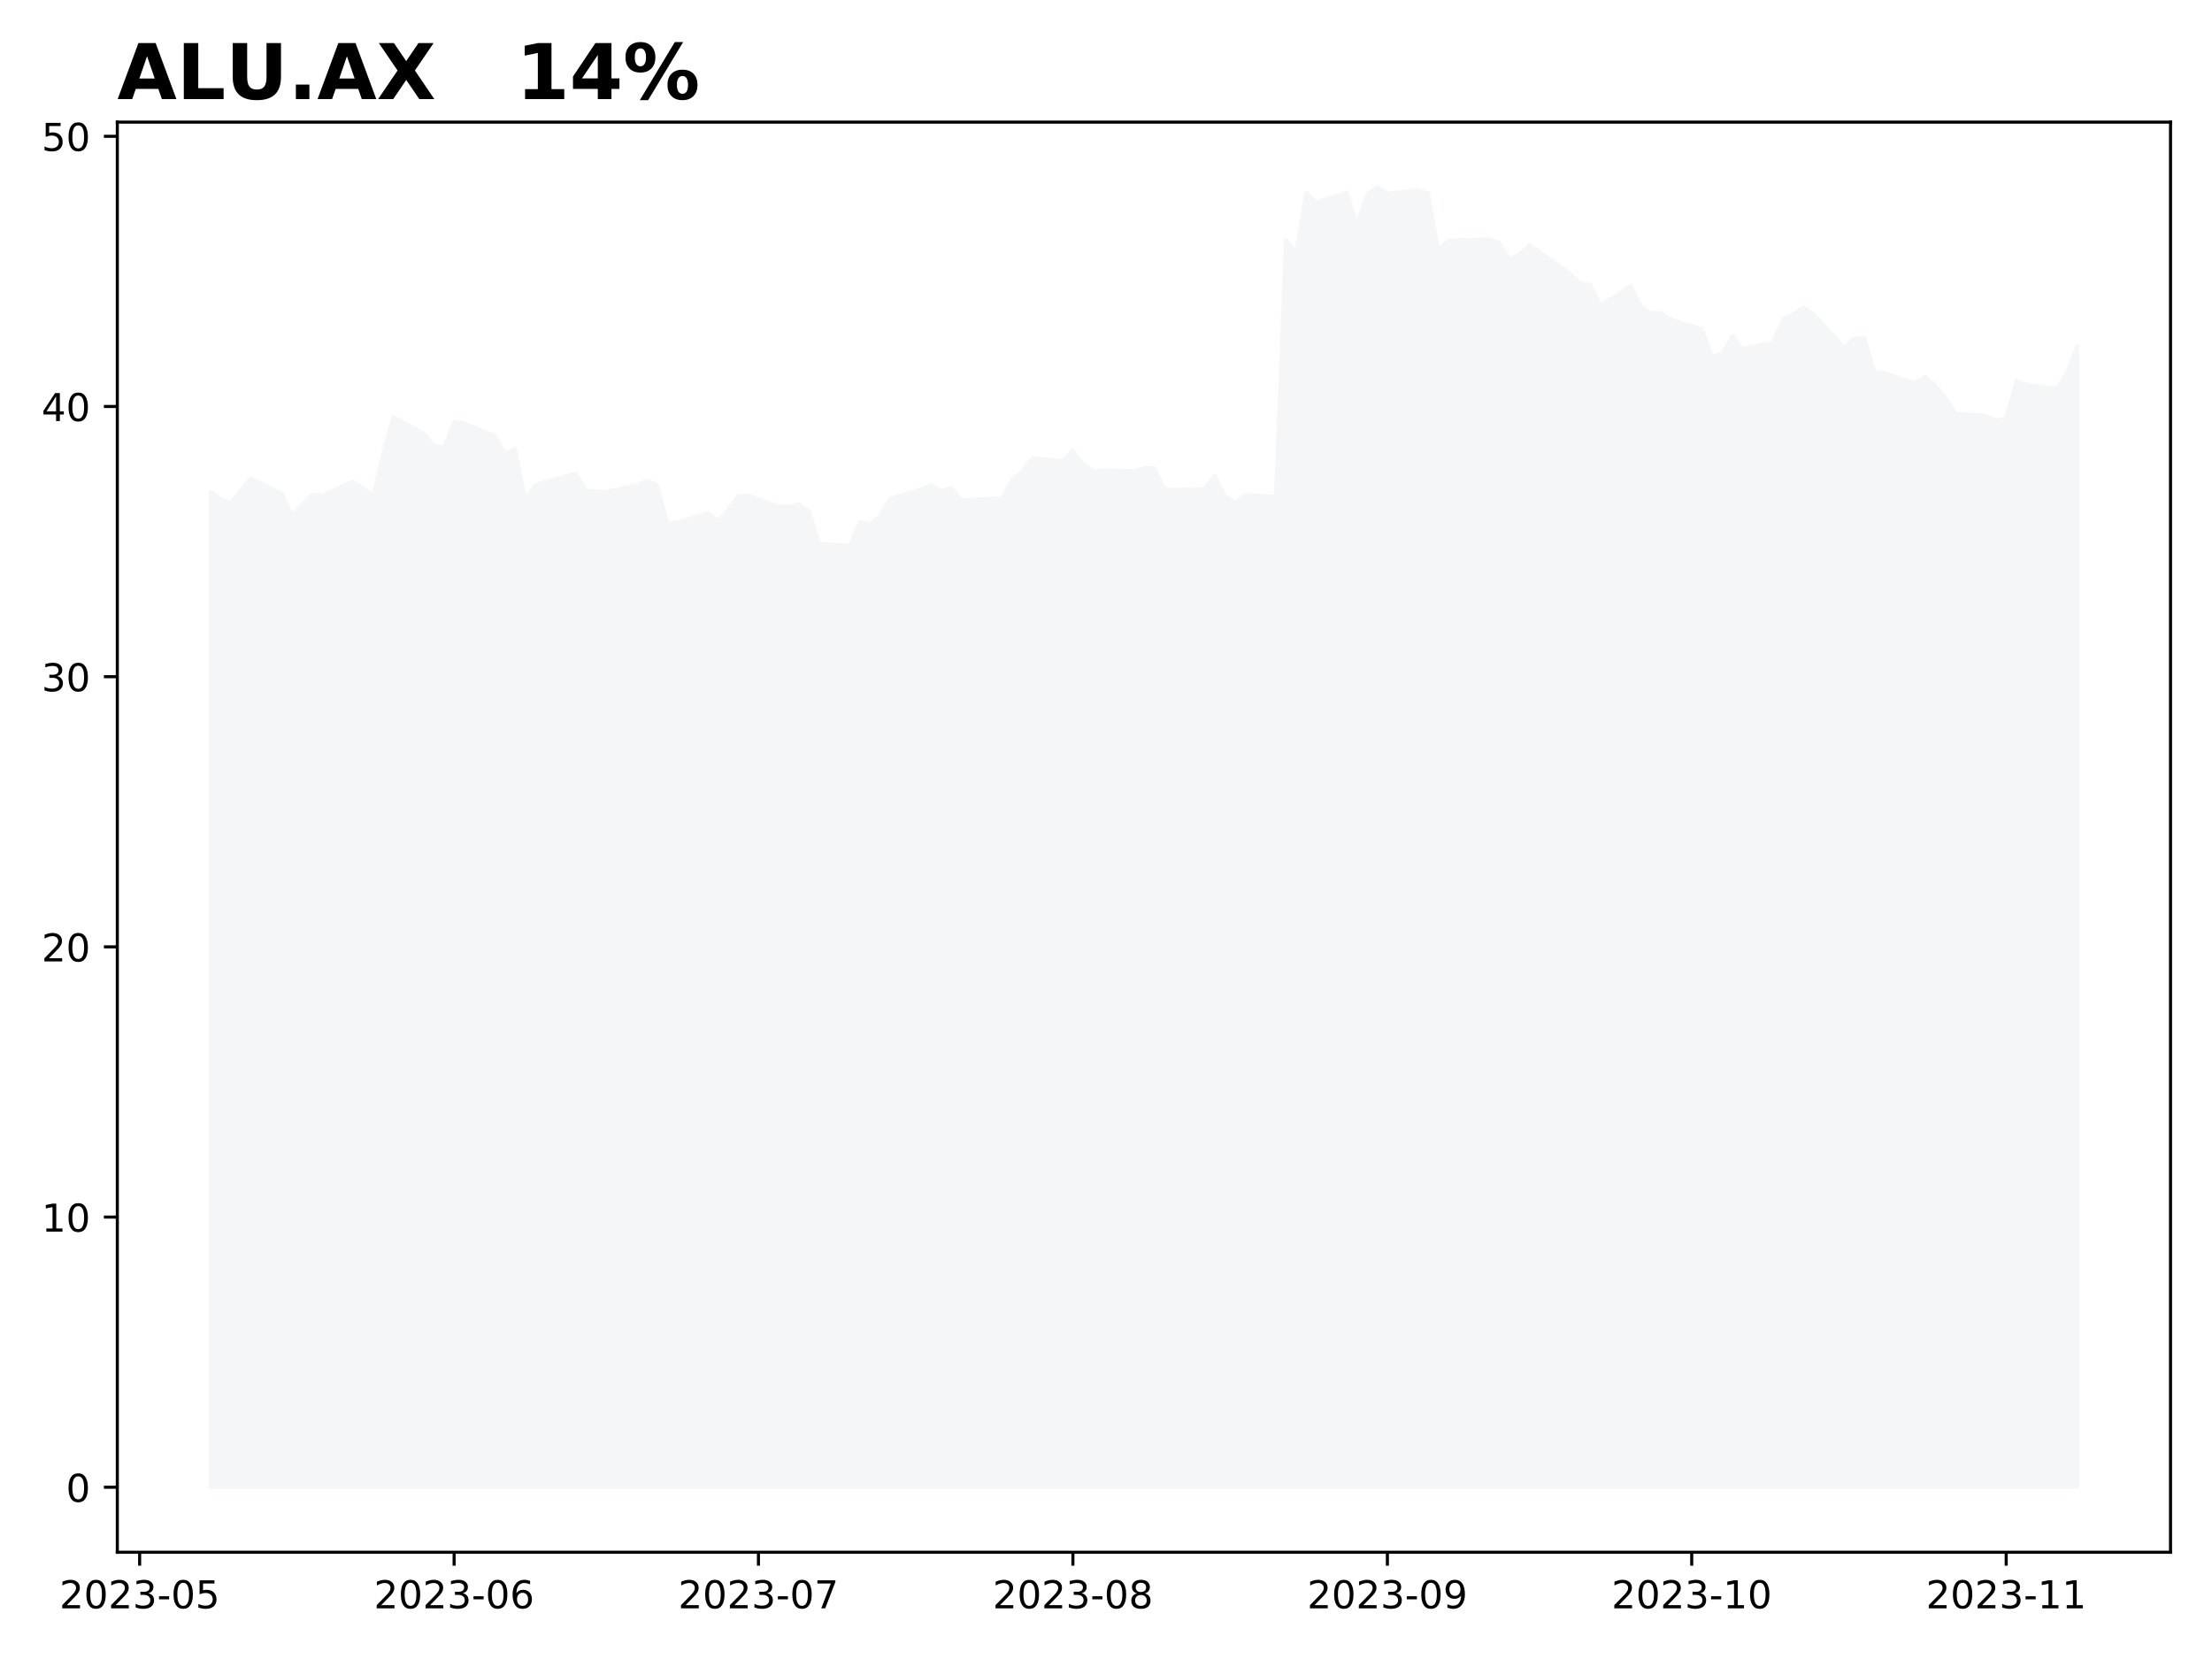
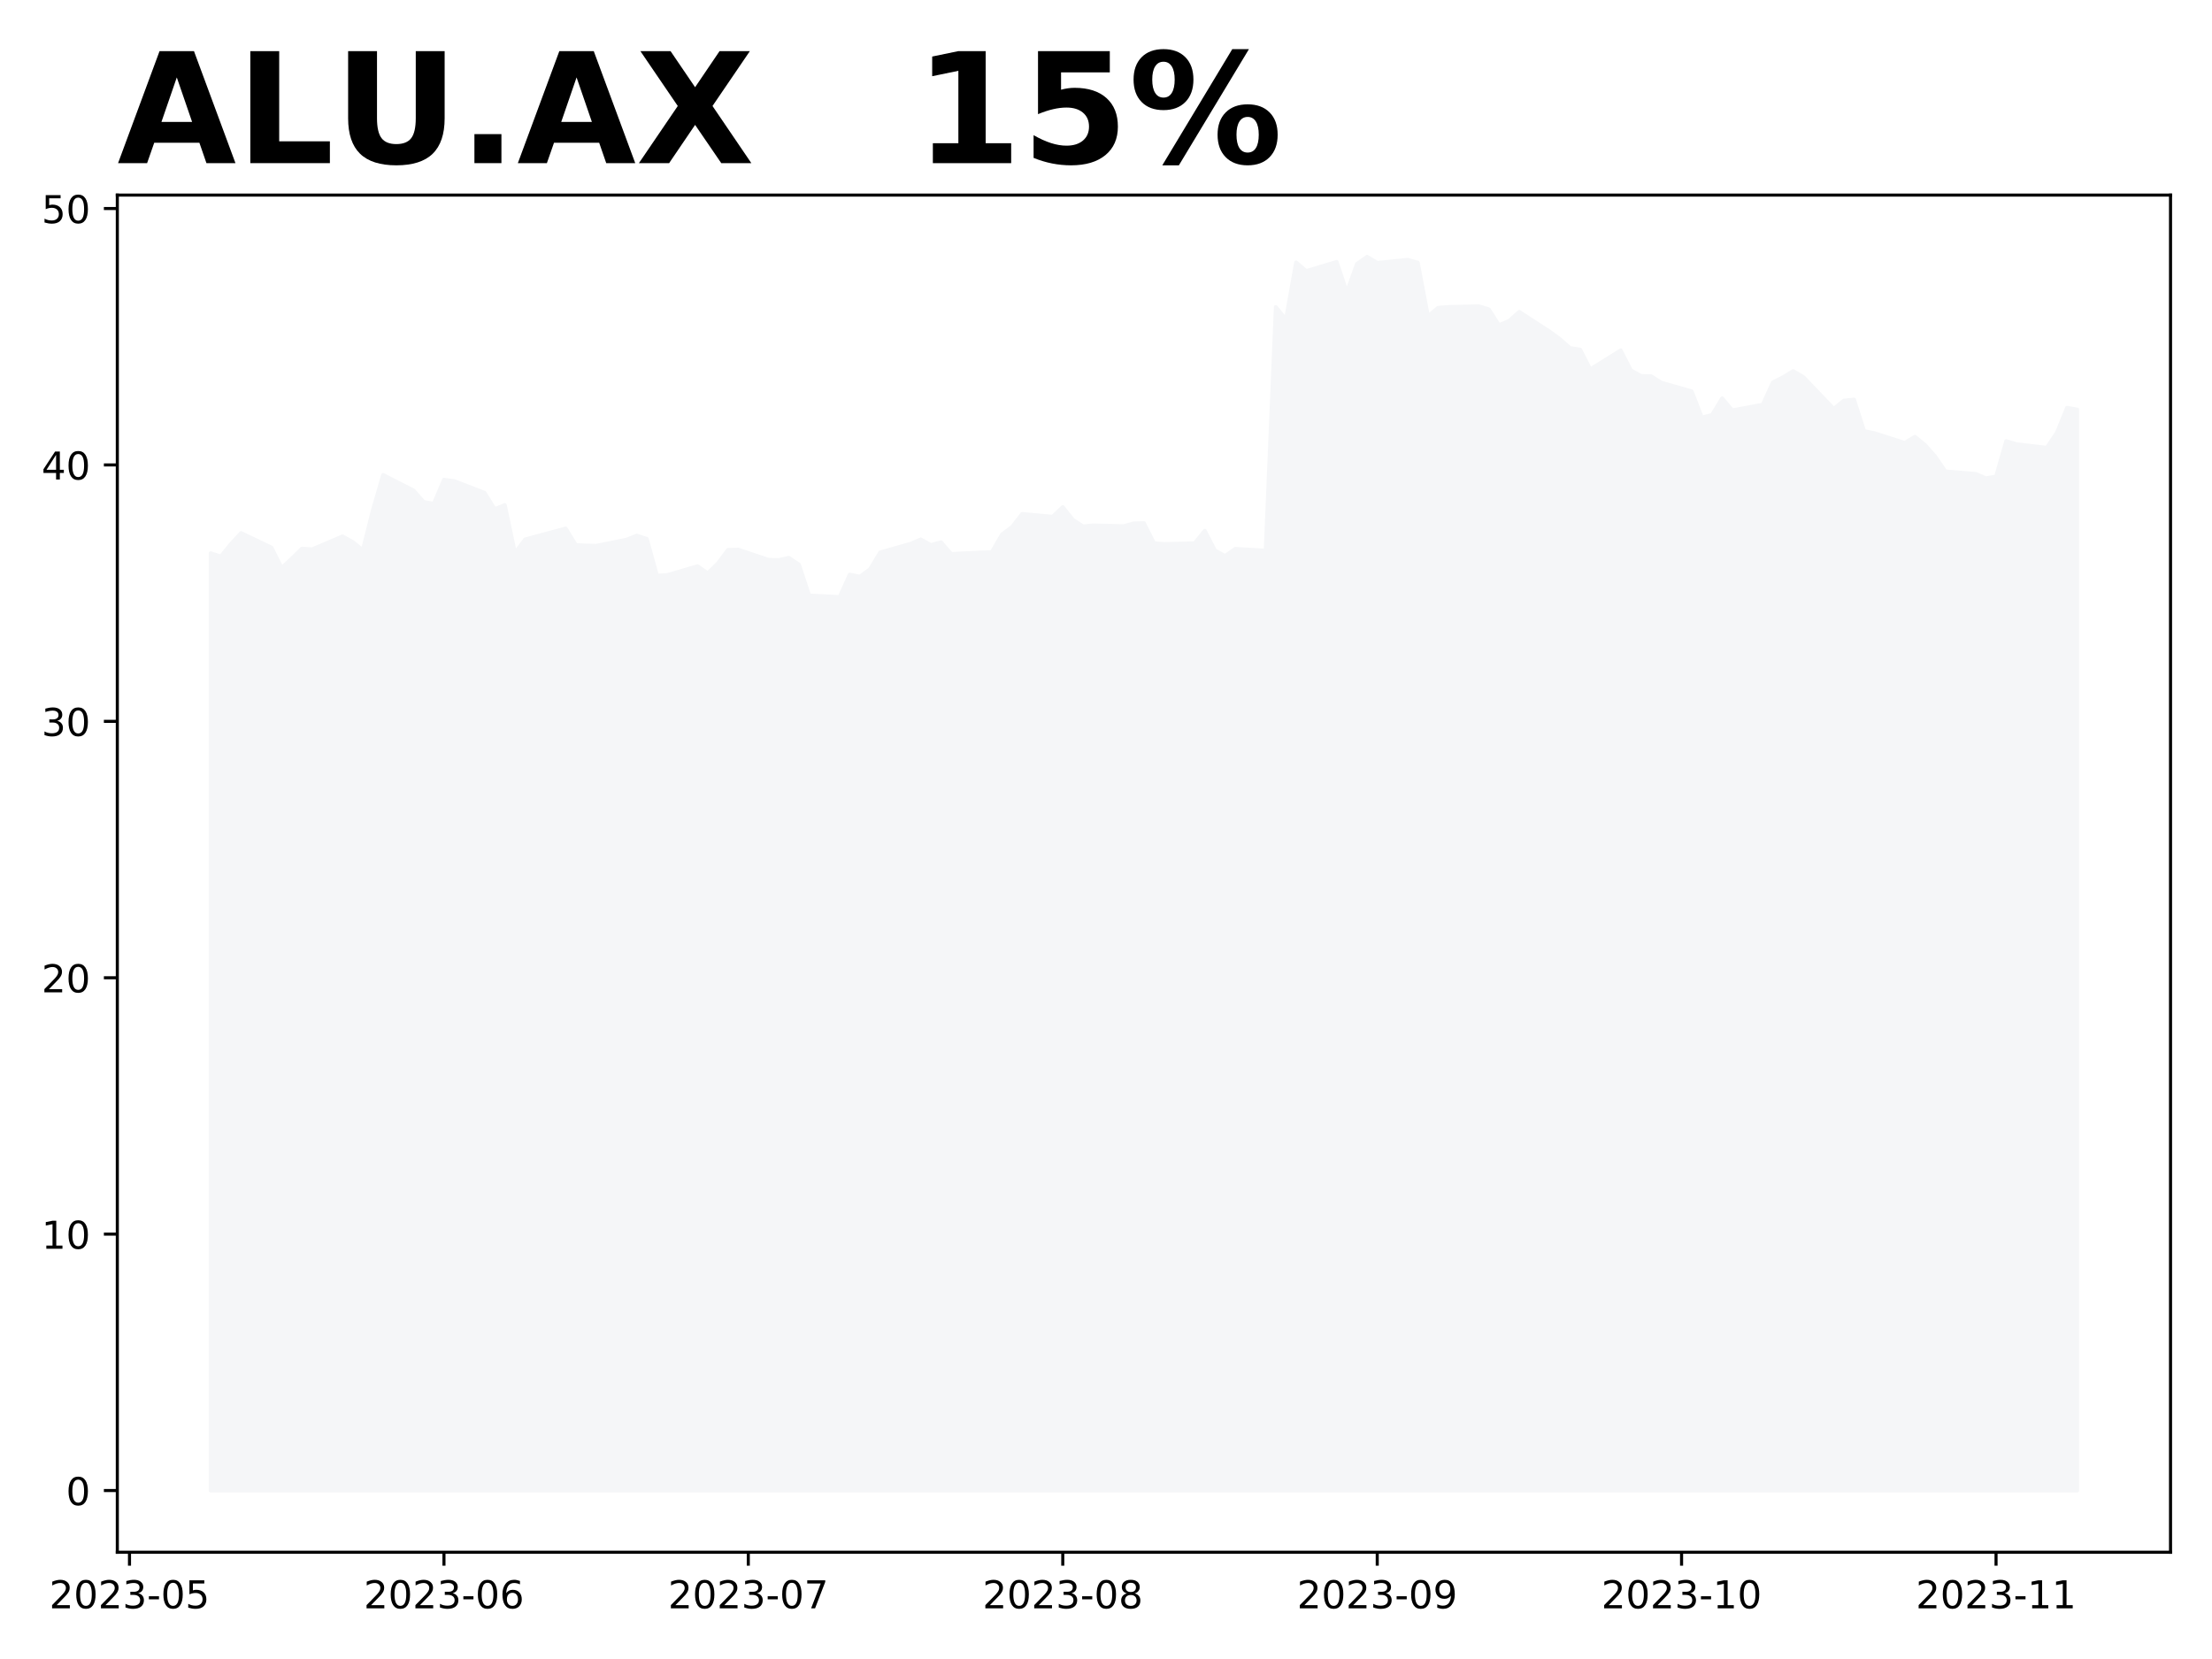
<svg xmlns="http://www.w3.org/2000/svg" xmlns:xlink="http://www.w3.org/1999/xlink" height="432pt" version="1.1" viewBox="0 0 576 432" width="576pt">
  <defs>
    <style type="text/css">
*{stroke-linecap:butt;stroke-linejoin:round;}
  </style>
  </defs>
  <g id="figure_1">
    <g id="patch_1">
      <path d="M 0 432  L 576 432  L 576 0  L 0 0  z " style="fill:#ffffff;" />
    </g>
    <g id="axes_1">
      <g id="patch_2">
-         <path d="M 30.55 404.2  L 565.2 404.2  L 565.2 31.8  L 30.55 31.8  z " style="fill:#ffffff;" />
+         <path d="M 30.55 404.2  L 565.2 404.2  L 565.2 50.8  L 30.55 50.8  z " style="fill:#ffffff;" />
      </g>
      <g id="PolyCollection_1">
        <defs>
-           <path d="M 54.852 -44.727  L 54.852 -303.899  L 57.494 -301.941  L 60.135 -301.032  L 62.777 -304.458  L 65.418 -307.465  L 73.343 -303.479  L 75.985 -297.885  L 78.626 -300.472  L 81.268 -303.199  L 83.909 -302.99  L 91.834 -306.556  L 94.476 -305.018  L 97.117 -302.78  L 99.759 -313.829  L 102.4 -323.41  L 110.325 -319.144  L 112.966 -315.997  L 115.608 -315.508  L 118.25 -322.081  L 120.891 -321.732  L 128.816 -318.515  L 131.457 -314.039  L 134.099 -315.158  L 136.74 -302.011  L 139.382 -305.717  L 149.948 -308.724  L 152.59 -304.179  L 155.231 -304.039  L 157.873 -303.969  L 165.797 -305.647  L 168.439 -306.766  L 171.081 -305.857  L 173.722 -295.787  L 176.364 -295.926  L 184.288 -298.374  L 186.93 -296.416  L 189.571 -299.143  L 192.213 -302.85  L 194.854 -302.92  L 202.779 -300.122  L 205.421 -300.053  L 208.062 -300.682  L 210.704 -298.794  L 213.345 -290.332  L 221.27 -289.912  L 223.912 -296.066  L 226.553 -295.507  L 229.195 -297.535  L 231.836 -302.151  L 239.761 -304.528  L 242.402 -305.717  L 245.044 -304.179  L 247.686 -304.948  L 250.327 -301.731  L 258.252 -302.151  L 260.893 -302.22  L 263.535 -307.046  L 266.176 -309.144  L 268.818 -312.71  L 276.743 -311.941  L 279.384 -314.599  L 282.026 -311.102  L 284.667 -309.284  L 287.309 -309.563  L 295.233 -309.354  L 297.875 -310.123  L 300.517 -310.193  L 303.158 -304.668  L 305.8 -304.458  L 313.724 -304.668  L 316.366 -308.095  L 319.007 -302.71  L 321.649 -301.171  L 324.291 -303.13  L 332.215 -302.64  L 334.857 -369.496  L 337.498 -366.069  L 340.14 -381.734  L 342.781 -379.356  L 350.706 -381.874  L 353.348 -373.552  L 355.989 -381.315  L 358.631 -383.273  L 361.272 -381.594  L 369.197 -382.439  L 371.838 -381.665  L 374.48 -366.96  L 377.122 -369.282  L 379.763 -369.493  L 387.688 -369.704  L 390.329 -368.86  L 392.971 -364.498  L 395.612 -365.694  L 398.254 -368.156  L 406.179 -362.739  L 408.82 -360.698  L 411.462 -358.236  L 414.103 -357.814  L 416.745 -352.396  L 424.669 -357.603  L 427.311 -352.115  L 429.953 -350.567  L 432.594 -350.497  L 435.236 -348.738  L 443.16 -346.346  L 445.802 -339.169  L 448.443 -339.873  L 451.085 -344.446  L 453.727 -341.139  L 461.651 -342.687  L 464.293 -348.808  L 466.934 -350.215  L 469.576 -351.904  L 472.217 -350.286  L 480.142 -341.561  L 482.784 -343.813  L 485.425 -344.094  L 488.067 -335.44  L 490.708 -334.878  L 498.633 -332.204  L 501.274 -333.893  L 503.916 -331.641  L 506.558 -328.475  L 509.199 -324.394  L 517.124 -323.691  L 519.765 -322.495  L 522.407 -322.987  L 525.048 -332.697  L 527.69 -331.852  L 535.615 -330.867  L 538.256 -335.018  L 540.898 -341.843  L 540.898 -44.727  L 540.898 -44.727  L 538.256 -44.727  L 535.615 -44.727  L 527.69 -44.727  L 525.048 -44.727  L 522.407 -44.727  L 519.765 -44.727  L 517.124 -44.727  L 509.199 -44.727  L 506.558 -44.727  L 503.916 -44.727  L 501.274 -44.727  L 498.633 -44.727  L 490.708 -44.727  L 488.067 -44.727  L 485.425 -44.727  L 482.784 -44.727  L 480.142 -44.727  L 472.217 -44.727  L 469.576 -44.727  L 466.934 -44.727  L 464.293 -44.727  L 461.651 -44.727  L 453.727 -44.727  L 451.085 -44.727  L 448.443 -44.727  L 445.802 -44.727  L 443.16 -44.727  L 435.236 -44.727  L 432.594 -44.727  L 429.953 -44.727  L 427.311 -44.727  L 424.669 -44.727  L 416.745 -44.727  L 414.103 -44.727  L 411.462 -44.727  L 408.82 -44.727  L 406.179 -44.727  L 398.254 -44.727  L 395.612 -44.727  L 392.971 -44.727  L 390.329 -44.727  L 387.688 -44.727  L 379.763 -44.727  L 377.122 -44.727  L 374.48 -44.727  L 371.838 -44.727  L 369.197 -44.727  L 361.272 -44.727  L 358.631 -44.727  L 355.989 -44.727  L 353.348 -44.727  L 350.706 -44.727  L 342.781 -44.727  L 340.14 -44.727  L 337.498 -44.727  L 334.857 -44.727  L 332.215 -44.727  L 324.291 -44.727  L 321.649 -44.727  L 319.007 -44.727  L 316.366 -44.727  L 313.724 -44.727  L 305.8 -44.727  L 303.158 -44.727  L 300.517 -44.727  L 297.875 -44.727  L 295.233 -44.727  L 287.309 -44.727  L 284.667 -44.727  L 282.026 -44.727  L 279.384 -44.727  L 276.743 -44.727  L 268.818 -44.727  L 266.176 -44.727  L 263.535 -44.727  L 260.893 -44.727  L 258.252 -44.727  L 250.327 -44.727  L 247.686 -44.727  L 245.044 -44.727  L 242.402 -44.727  L 239.761 -44.727  L 231.836 -44.727  L 229.195 -44.727  L 226.553 -44.727  L 223.912 -44.727  L 221.27 -44.727  L 213.345 -44.727  L 210.704 -44.727  L 208.062 -44.727  L 205.421 -44.727  L 202.779 -44.727  L 194.854 -44.727  L 192.213 -44.727  L 189.571 -44.727  L 186.93 -44.727  L 184.288 -44.727  L 176.364 -44.727  L 173.722 -44.727  L 171.081 -44.727  L 168.439 -44.727  L 165.797 -44.727  L 157.873 -44.727  L 155.231 -44.727  L 152.59 -44.727  L 149.948 -44.727  L 139.382 -44.727  L 136.74 -44.727  L 134.099 -44.727  L 131.457 -44.727  L 128.816 -44.727  L 120.891 -44.727  L 118.25 -44.727  L 115.608 -44.727  L 112.966 -44.727  L 110.325 -44.727  L 102.4 -44.727  L 99.759 -44.727  L 97.117 -44.727  L 94.476 -44.727  L 91.834 -44.727  L 83.909 -44.727  L 81.268 -44.727  L 78.626 -44.727  L 75.985 -44.727  L 73.343 -44.727  L 65.418 -44.727  L 62.777 -44.727  L 60.135 -44.727  L 57.494 -44.727  L 54.852 -44.727  z " id="m85c9cf6fc0" style="stroke:#f5f6f8;" />
+           <path d="M 54.852 -43.864  L 54.852 -287.954  L 57.494 -287.091  L 60.135 -290.343  L 62.777 -293.197  L 70.702 -289.414  L 73.343 -284.105  L 75.985 -286.56  L 78.626 -289.149  L 81.268 -288.949  L 89.192 -292.334  L 91.834 -290.874  L 94.476 -288.75  L 97.117 -299.236  L 99.759 -308.328  L 107.683 -304.28  L 110.325 -301.293  L 112.966 -300.829  L 115.608 -307.067  L 118.25 -306.735  L 126.174 -303.682  L 128.816 -299.435  L 131.457 -300.497  L 134.099 -288.02  L 136.74 -291.538  L 147.307 -294.391  L 149.948 -290.078  L 152.59 -289.945  L 155.231 -289.879  L 163.156 -291.471  L 165.797 -292.533  L 168.439 -291.67  L 171.081 -282.114  L 173.722 -282.247  L 181.647 -284.569  L 184.288 -282.711  L 186.93 -285.299  L 189.571 -288.817  L 192.213 -288.883  L 200.138 -286.228  L 202.779 -286.162  L 205.421 -286.759  L 208.062 -284.968  L 210.704 -276.937  L 218.628 -276.539  L 221.27 -282.379  L 223.912 -281.848  L 226.553 -283.773  L 229.195 -288.153  L 237.119 -290.409  L 239.761 -291.538  L 242.402 -290.078  L 245.044 -290.808  L 247.686 -287.755  L 255.61 -288.153  L 258.252 -288.219  L 260.893 -292.799  L 263.535 -294.79  L 266.176 -298.174  L 274.101 -297.444  L 276.743 -299.966  L 279.384 -296.648  L 282.026 -294.922  L 284.667 -295.188  L 292.592 -294.989  L 295.233 -295.719  L 297.875 -295.785  L 300.517 -290.542  L 303.158 -290.343  L 311.083 -290.542  L 313.724 -293.794  L 316.366 -288.684  L 319.007 -287.224  L 321.649 -289.082  L 329.574 -288.618  L 332.215 -352.062  L 334.857 -348.811  L 337.498 -363.676  L 340.14 -361.42  L 348.064 -363.809  L 350.706 -355.912  L 353.348 -363.278  L 355.989 -365.136  L 358.631 -363.544  L 366.555 -364.345  L 369.197 -363.61  L 371.838 -349.656  L 374.48 -351.859  L 377.122 -352.06  L 385.046 -352.26  L 387.688 -351.459  L 390.329 -347.319  L 392.971 -348.454  L 395.612 -350.791  L 403.537 -345.65  L 406.179 -343.714  L 408.82 -341.377  L 411.462 -340.976  L 414.103 -335.835  L 422.028 -340.776  L 424.669 -335.568  L 427.311 -334.099  L 429.953 -334.033  L 432.594 -332.363  L 440.519 -330.093  L 443.16 -323.283  L 445.802 -323.951  L 448.443 -328.291  L 451.085 -325.153  L 459.01 -326.622  L 461.651 -332.43  L 464.293 -333.766  L 466.934 -335.368  L 469.576 -333.832  L 477.5 -325.553  L 480.142 -327.69  L 482.784 -327.957  L 485.425 -319.745  L 488.067 -319.21  L 495.991 -316.673  L 498.633 -318.276  L 501.274 -316.139  L 503.916 -313.135  L 506.558 -309.262  L 514.482 -308.594  L 517.124 -307.459  L 519.765 -307.927  L 522.407 -317.141  L 525.048 -316.339  L 532.973 -315.405  L 535.615 -319.344  L 538.256 -325.82  L 540.898 -325.353  L 540.898 -43.864  L 540.898 -43.864  L 538.256 -43.864  L 535.615 -43.864  L 532.973 -43.864  L 525.048 -43.864  L 522.407 -43.864  L 519.765 -43.864  L 517.124 -43.864  L 514.482 -43.864  L 506.558 -43.864  L 503.916 -43.864  L 501.274 -43.864  L 498.633 -43.864  L 495.991 -43.864  L 488.067 -43.864  L 485.425 -43.864  L 482.784 -43.864  L 480.142 -43.864  L 477.5 -43.864  L 469.576 -43.864  L 466.934 -43.864  L 464.293 -43.864  L 461.651 -43.864  L 459.01 -43.864  L 451.085 -43.864  L 448.443 -43.864  L 445.802 -43.864  L 443.16 -43.864  L 440.519 -43.864  L 432.594 -43.864  L 429.953 -43.864  L 427.311 -43.864  L 424.669 -43.864  L 422.028 -43.864  L 414.103 -43.864  L 411.462 -43.864  L 408.82 -43.864  L 406.179 -43.864  L 403.537 -43.864  L 395.612 -43.864  L 392.971 -43.864  L 390.329 -43.864  L 387.688 -43.864  L 385.046 -43.864  L 377.122 -43.864  L 374.48 -43.864  L 371.838 -43.864  L 369.197 -43.864  L 366.555 -43.864  L 358.631 -43.864  L 355.989 -43.864  L 353.348 -43.864  L 350.706 -43.864  L 348.064 -43.864  L 340.14 -43.864  L 337.498 -43.864  L 334.857 -43.864  L 332.215 -43.864  L 329.574 -43.864  L 321.649 -43.864  L 319.007 -43.864  L 316.366 -43.864  L 313.724 -43.864  L 311.083 -43.864  L 303.158 -43.864  L 300.517 -43.864  L 297.875 -43.864  L 295.233 -43.864  L 292.592 -43.864  L 284.667 -43.864  L 282.026 -43.864  L 279.384 -43.864  L 276.743 -43.864  L 274.101 -43.864  L 266.176 -43.864  L 263.535 -43.864  L 260.893 -43.864  L 258.252 -43.864  L 255.61 -43.864  L 247.686 -43.864  L 245.044 -43.864  L 242.402 -43.864  L 239.761 -43.864  L 237.119 -43.864  L 229.195 -43.864  L 226.553 -43.864  L 223.912 -43.864  L 221.27 -43.864  L 218.628 -43.864  L 210.704 -43.864  L 208.062 -43.864  L 205.421 -43.864  L 202.779 -43.864  L 200.138 -43.864  L 192.213 -43.864  L 189.571 -43.864  L 186.93 -43.864  L 184.288 -43.864  L 181.647 -43.864  L 173.722 -43.864  L 171.081 -43.864  L 168.439 -43.864  L 165.797 -43.864  L 163.156 -43.864  L 155.231 -43.864  L 152.59 -43.864  L 149.948 -43.864  L 147.307 -43.864  L 136.74 -43.864  L 134.099 -43.864  L 131.457 -43.864  L 128.816 -43.864  L 126.174 -43.864  L 118.25 -43.864  L 115.608 -43.864  L 112.966 -43.864  L 110.325 -43.864  L 107.683 -43.864  L 99.759 -43.864  L 97.117 -43.864  L 94.476 -43.864  L 91.834 -43.864  L 89.192 -43.864  L 81.268 -43.864  L 78.626 -43.864  L 75.985 -43.864  L 73.343 -43.864  L 70.702 -43.864  L 62.777 -43.864  L 60.135 -43.864  L 57.494 -43.864  L 54.852 -43.864  z " id="me0deeff768" style="stroke:#f5f6f8;" />
        </defs>
-         <g clip-path="url(#p374297b02d)">
-           <use style="fill:#f5f6f8;stroke:#f5f6f8;" x="0" xlink:href="#m85c9cf6fc0" y="432" />
+         <g clip-path="url(#pdd814f6b36)">
+           <use style="fill:#f5f6f8;stroke:#f5f6f8;" x="0" xlink:href="#me0deeff768" y="432" />
        </g>
      </g>
      <g id="matplotlib.axis_1">
        <g id="xtick_1">
          <g id="line2d_1">
            <defs>
-               <path d="M 0 0  L 0 3.5  " id="m986c083cca" style="stroke:#000000;stroke-width:0.8;" />
-             </defs>
-             <g>
-               <use style="stroke:#000000;stroke-width:0.8;" x="36.361" xlink:href="#m986c083cca" y="404.2" />
+               <path d="M 0 0  L 0 3.5  " id="m354e9e40ee" style="stroke:#000000;stroke-width:0.8;" />
+             </defs>
+             <g>
+               <use style="stroke:#000000;stroke-width:0.8;" x="33.72" xlink:href="#m354e9e40ee" y="404.2" />
            </g>
          </g>
          <g id="text_1">
            <defs>
              <path d="M 19.188 8.297  L 53.609 8.297  L 53.609 0  L 7.328 0  L 7.328 8.297  Q 12.938 14.109 22.625 23.891  Q 32.328 33.688 34.812 36.531  Q 39.547 41.844 41.422 45.531  Q 43.312 49.219 43.312 52.781  Q 43.312 58.594 39.234 62.25  Q 35.156 65.922 28.609 65.922  Q 23.969 65.922 18.812 64.312  Q 13.672 62.703 7.812 59.422  L 7.812 69.391  Q 13.766 71.781 18.938 73  Q 24.125 74.219 28.422 74.219  Q 39.75 74.219 46.484 68.547  Q 53.219 62.891 53.219 53.422  Q 53.219 48.922 51.531 44.891  Q 49.859 40.875 45.406 35.406  Q 44.188 33.984 37.641 27.219  Q 31.109 20.453 19.188 8.297  z " id="DejaVuSans-50" />
              <path d="M 31.781 66.406  Q 24.172 66.406 20.328 58.906  Q 16.5 51.422 16.5 36.375  Q 16.5 21.391 20.328 13.891  Q 24.172 6.391 31.781 6.391  Q 39.453 6.391 43.281 13.891  Q 47.125 21.391 47.125 36.375  Q 47.125 51.422 43.281 58.906  Q 39.453 66.406 31.781 66.406  z M 31.781 74.219  Q 44.047 74.219 50.516 64.516  Q 56.984 54.828 56.984 36.375  Q 56.984 17.969 50.516 8.266  Q 44.047 -1.422 31.781 -1.422  Q 19.531 -1.422 13.062 8.266  Q 6.594 17.969 6.594 36.375  Q 6.594 54.828 13.062 64.516  Q 19.531 74.219 31.781 74.219  z " id="DejaVuSans-48" />
              <path d="M 40.578 39.312  Q 47.656 37.797 51.625 33  Q 55.609 28.219 55.609 21.188  Q 55.609 10.406 48.188 4.484  Q 40.766 -1.422 27.094 -1.422  Q 22.516 -1.422 17.656 -0.516  Q 12.797 0.391 7.625 2.203  L 7.625 11.719  Q 11.719 9.328 16.594 8.109  Q 21.484 6.891 26.812 6.891  Q 36.078 6.891 40.938 10.547  Q 45.797 14.203 45.797 21.188  Q 45.797 27.641 41.281 31.266  Q 36.766 34.906 28.719 34.906  L 20.219 34.906  L 20.219 43.016  L 29.109 43.016  Q 36.375 43.016 40.234 45.922  Q 44.094 48.828 44.094 54.297  Q 44.094 59.906 40.109 62.906  Q 36.141 65.922 28.719 65.922  Q 24.656 65.922 20.016 65.031  Q 15.375 64.156 9.812 62.312  L 9.812 71.094  Q 15.438 72.656 20.344 73.438  Q 25.25 74.219 29.594 74.219  Q 40.828 74.219 47.359 69.109  Q 53.906 64.016 53.906 55.328  Q 53.906 49.266 50.438 45.094  Q 46.969 40.922 40.578 39.312  z " id="DejaVuSans-51" />
              <path d="M 4.891 31.391  L 31.203 31.391  L 31.203 23.391  L 4.891 23.391  z " id="DejaVuSans-45" />
              <path d="M 10.797 72.906  L 49.516 72.906  L 49.516 64.594  L 19.828 64.594  L 19.828 46.734  Q 21.969 47.469 24.109 47.828  Q 26.266 48.188 28.422 48.188  Q 40.625 48.188 47.75 41.5  Q 54.891 34.812 54.891 23.391  Q 54.891 11.625 47.562 5.094  Q 40.234 -1.422 26.906 -1.422  Q 22.312 -1.422 17.547 -0.641  Q 12.797 0.141 7.719 1.703  L 7.719 11.625  Q 12.109 9.234 16.797 8.062  Q 21.484 6.891 26.703 6.891  Q 35.156 6.891 40.078 11.328  Q 45.016 15.766 45.016 23.391  Q 45.016 31 40.078 35.438  Q 35.156 39.891 26.703 39.891  Q 22.75 39.891 18.812 39.016  Q 14.891 38.141 10.797 36.281  z " id="DejaVuSans-53" />
            </defs>
-             <g transform="translate(15.47001 418.7984)scale(0.1 -0.1)">
+             <g transform="translate(12.82845 418.7984)scale(0.1 -0.1)">
              <use xlink:href="#DejaVuSans-50" />
              <use x="63.623" xlink:href="#DejaVuSans-48" />
              <use x="127.246" xlink:href="#DejaVuSans-50" />
              <use x="190.869" xlink:href="#DejaVuSans-51" />
              <use x="254.492" xlink:href="#DejaVuSans-45" />
              <use x="290.576" xlink:href="#DejaVuSans-48" />
              <use x="354.199" xlink:href="#DejaVuSans-53" />
            </g>
          </g>
        </g>
        <g id="xtick_2">
          <g id="line2d_2">
            <g>
-               <use style="stroke:#000000;stroke-width:0.8;" x="118.25" xlink:href="#m986c083cca" y="404.2" />
+               <use style="stroke:#000000;stroke-width:0.8;" x="115.608" xlink:href="#m354e9e40ee" y="404.2" />
            </g>
          </g>
          <g id="text_2">
            <defs>
              <path d="M 33.016 40.375  Q 26.375 40.375 22.484 35.828  Q 18.609 31.297 18.609 23.391  Q 18.609 15.531 22.484 10.953  Q 26.375 6.391 33.016 6.391  Q 39.656 6.391 43.531 10.953  Q 47.406 15.531 47.406 23.391  Q 47.406 31.297 43.531 35.828  Q 39.656 40.375 33.016 40.375  z M 52.594 71.297  L 52.594 62.312  Q 48.875 64.062 45.094 64.984  Q 41.312 65.922 37.594 65.922  Q 27.828 65.922 22.672 59.328  Q 17.531 52.734 16.797 39.406  Q 19.672 43.656 24.016 45.922  Q 28.375 48.188 33.594 48.188  Q 44.578 48.188 50.953 41.516  Q 57.328 34.859 57.328 23.391  Q 57.328 12.156 50.688 5.359  Q 44.047 -1.422 33.016 -1.422  Q 20.359 -1.422 13.672 8.266  Q 6.984 17.969 6.984 36.375  Q 6.984 53.656 15.188 63.938  Q 23.391 74.219 37.203 74.219  Q 40.922 74.219 44.703 73.484  Q 48.484 72.75 52.594 71.297  z " id="DejaVuSans-54" />
            </defs>
-             <g transform="translate(97.3581 418.7984)scale(0.1 -0.1)">
+             <g transform="translate(94.71655 418.7984)scale(0.1 -0.1)">
              <use xlink:href="#DejaVuSans-50" />
              <use x="63.623" xlink:href="#DejaVuSans-48" />
              <use x="127.246" xlink:href="#DejaVuSans-50" />
              <use x="190.869" xlink:href="#DejaVuSans-51" />
              <use x="254.492" xlink:href="#DejaVuSans-45" />
              <use x="290.576" xlink:href="#DejaVuSans-48" />
              <use x="354.199" xlink:href="#DejaVuSans-54" />
            </g>
          </g>
        </g>
        <g id="xtick_3">
          <g id="line2d_3">
            <g>
-               <use style="stroke:#000000;stroke-width:0.8;" x="197.496" xlink:href="#m986c083cca" y="404.2" />
+               <use style="stroke:#000000;stroke-width:0.8;" x="194.854" xlink:href="#m354e9e40ee" y="404.2" />
            </g>
          </g>
          <g id="text_3">
            <defs>
              <path d="M 8.203 72.906  L 55.078 72.906  L 55.078 68.703  L 28.609 0  L 18.312 0  L 43.219 64.594  L 8.203 64.594  z " id="DejaVuSans-55" />
            </defs>
-             <g transform="translate(176.6046 418.7984)scale(0.1 -0.1)">
+             <g transform="translate(173.9631 418.7984)scale(0.1 -0.1)">
              <use xlink:href="#DejaVuSans-50" />
              <use x="63.623" xlink:href="#DejaVuSans-48" />
              <use x="127.246" xlink:href="#DejaVuSans-50" />
              <use x="190.869" xlink:href="#DejaVuSans-51" />
              <use x="254.492" xlink:href="#DejaVuSans-45" />
              <use x="290.576" xlink:href="#DejaVuSans-48" />
              <use x="354.199" xlink:href="#DejaVuSans-55" />
            </g>
          </g>
        </g>
        <g id="xtick_4">
          <g id="line2d_4">
            <g>
-               <use style="stroke:#000000;stroke-width:0.8;" x="279.384" xlink:href="#m986c083cca" y="404.2" />
+               <use style="stroke:#000000;stroke-width:0.8;" x="276.743" xlink:href="#m354e9e40ee" y="404.2" />
            </g>
          </g>
          <g id="text_4">
            <defs>
              <path d="M 31.781 34.625  Q 24.75 34.625 20.719 30.859  Q 16.703 27.094 16.703 20.516  Q 16.703 13.922 20.719 10.156  Q 24.75 6.391 31.781 6.391  Q 38.812 6.391 42.859 10.172  Q 46.922 13.969 46.922 20.516  Q 46.922 27.094 42.891 30.859  Q 38.875 34.625 31.781 34.625  z M 21.922 38.812  Q 15.578 40.375 12.031 44.719  Q 8.5 49.078 8.5 55.328  Q 8.5 64.062 14.719 69.141  Q 20.953 74.219 31.781 74.219  Q 42.672 74.219 48.875 69.141  Q 55.078 64.062 55.078 55.328  Q 55.078 49.078 51.531 44.719  Q 48 40.375 41.703 38.812  Q 48.828 37.156 52.797 32.312  Q 56.781 27.484 56.781 20.516  Q 56.781 9.906 50.312 4.234  Q 43.844 -1.422 31.781 -1.422  Q 19.734 -1.422 13.25 4.234  Q 6.781 9.906 6.781 20.516  Q 6.781 27.484 10.781 32.312  Q 14.797 37.156 21.922 38.812  z M 18.312 54.391  Q 18.312 48.734 21.844 45.562  Q 25.391 42.391 31.781 42.391  Q 38.141 42.391 41.719 45.562  Q 45.312 48.734 45.312 54.391  Q 45.312 60.062 41.719 63.234  Q 38.141 66.406 31.781 66.406  Q 25.391 66.406 21.844 63.234  Q 18.312 60.062 18.312 54.391  z " id="DejaVuSans-56" />
            </defs>
-             <g transform="translate(258.4927 418.7984)scale(0.1 -0.1)">
+             <g transform="translate(255.8512 418.7984)scale(0.1 -0.1)">
              <use xlink:href="#DejaVuSans-50" />
              <use x="63.623" xlink:href="#DejaVuSans-48" />
              <use x="127.246" xlink:href="#DejaVuSans-50" />
              <use x="190.869" xlink:href="#DejaVuSans-51" />
              <use x="254.492" xlink:href="#DejaVuSans-45" />
              <use x="290.576" xlink:href="#DejaVuSans-48" />
              <use x="354.199" xlink:href="#DejaVuSans-56" />
            </g>
          </g>
        </g>
        <g id="xtick_5">
          <g id="line2d_5">
            <g>
-               <use style="stroke:#000000;stroke-width:0.8;" x="361.272" xlink:href="#m986c083cca" y="404.2" />
+               <use style="stroke:#000000;stroke-width:0.8;" x="358.631" xlink:href="#m354e9e40ee" y="404.2" />
            </g>
          </g>
          <g id="text_5">
            <defs>
              <path d="M 10.984 1.516  L 10.984 10.5  Q 14.703 8.734 18.5 7.812  Q 22.312 6.891 25.984 6.891  Q 35.75 6.891 40.891 13.453  Q 46.047 20.016 46.781 33.406  Q 43.953 29.203 39.594 26.953  Q 35.25 24.703 29.984 24.703  Q 19.047 24.703 12.672 31.312  Q 6.297 37.938 6.297 49.422  Q 6.297 60.641 12.938 67.422  Q 19.578 74.219 30.609 74.219  Q 43.266 74.219 49.922 64.516  Q 56.594 54.828 56.594 36.375  Q 56.594 19.141 48.406 8.859  Q 40.234 -1.422 26.422 -1.422  Q 22.703 -1.422 18.891 -0.688  Q 15.094 0.047 10.984 1.516  z M 30.609 32.422  Q 37.25 32.422 41.125 36.953  Q 45.016 41.5 45.016 49.422  Q 45.016 57.281 41.125 61.844  Q 37.25 66.406 30.609 66.406  Q 23.969 66.406 20.094 61.844  Q 16.219 57.281 16.219 49.422  Q 16.219 41.5 20.094 36.953  Q 23.969 32.422 30.609 32.422  z " id="DejaVuSans-57" />
            </defs>
-             <g transform="translate(340.3808 418.7984)scale(0.1 -0.1)">
+             <g transform="translate(337.7393 418.7984)scale(0.1 -0.1)">
              <use xlink:href="#DejaVuSans-50" />
              <use x="63.623" xlink:href="#DejaVuSans-48" />
              <use x="127.246" xlink:href="#DejaVuSans-50" />
              <use x="190.869" xlink:href="#DejaVuSans-51" />
              <use x="254.492" xlink:href="#DejaVuSans-45" />
              <use x="290.576" xlink:href="#DejaVuSans-48" />
              <use x="354.199" xlink:href="#DejaVuSans-57" />
            </g>
          </g>
        </g>
        <g id="xtick_6">
          <g id="line2d_6">
            <g>
-               <use style="stroke:#000000;stroke-width:0.8;" x="440.519" xlink:href="#m986c083cca" y="404.2" />
+               <use style="stroke:#000000;stroke-width:0.8;" x="437.877" xlink:href="#m354e9e40ee" y="404.2" />
            </g>
          </g>
          <g id="text_6">
            <defs>
              <path d="M 12.406 8.297  L 28.516 8.297  L 28.516 63.922  L 10.984 60.406  L 10.984 69.391  L 28.422 72.906  L 38.281 72.906  L 38.281 8.297  L 54.391 8.297  L 54.391 0  L 12.406 0  z " id="DejaVuSans-49" />
            </defs>
-             <g transform="translate(419.6274 418.7984)scale(0.1 -0.1)">
+             <g transform="translate(416.9858 418.7984)scale(0.1 -0.1)">
              <use xlink:href="#DejaVuSans-50" />
              <use x="63.623" xlink:href="#DejaVuSans-48" />
              <use x="127.246" xlink:href="#DejaVuSans-50" />
              <use x="190.869" xlink:href="#DejaVuSans-51" />
              <use x="254.492" xlink:href="#DejaVuSans-45" />
              <use x="290.576" xlink:href="#DejaVuSans-49" />
              <use x="354.199" xlink:href="#DejaVuSans-48" />
            </g>
          </g>
        </g>
        <g id="xtick_7">
          <g id="line2d_7">
            <g>
-               <use style="stroke:#000000;stroke-width:0.8;" x="522.407" xlink:href="#m986c083cca" y="404.2" />
+               <use style="stroke:#000000;stroke-width:0.8;" x="519.765" xlink:href="#m354e9e40ee" y="404.2" />
            </g>
          </g>
          <g id="text_7">
-             <g transform="translate(501.5155 418.7984)scale(0.1 -0.1)">
+             <g transform="translate(498.8739 418.7984)scale(0.1 -0.1)">
              <use xlink:href="#DejaVuSans-50" />
              <use x="63.623" xlink:href="#DejaVuSans-48" />
              <use x="127.246" xlink:href="#DejaVuSans-50" />
              <use x="190.869" xlink:href="#DejaVuSans-51" />
              <use x="254.492" xlink:href="#DejaVuSans-45" />
              <use x="290.576" xlink:href="#DejaVuSans-49" />
              <use x="354.199" xlink:href="#DejaVuSans-49" />
            </g>
          </g>
        </g>
      </g>
      <g id="matplotlib.axis_2">
        <g id="ytick_1">
          <g id="line2d_8">
            <defs>
-               <path d="M 0 0  L -3.5 0  " id="m9907548600" style="stroke:#000000;stroke-width:0.8;" />
-             </defs>
-             <g>
-               <use style="stroke:#000000;stroke-width:0.8;" x="30.55" xlink:href="#m9907548600" y="387.273" />
+               <path d="M 0 0  L -3.5 0  " id="m93b56a22e7" style="stroke:#000000;stroke-width:0.8;" />
+             </defs>
+             <g>
+               <use style="stroke:#000000;stroke-width:0.8;" x="30.55" xlink:href="#m93b56a22e7" y="388.136" />
            </g>
          </g>
          <g id="text_8">
-             <g transform="translate(17.1875 391.0719)scale(0.1 -0.1)">
+             <g transform="translate(17.1875 391.9356)scale(0.1 -0.1)">
              <use xlink:href="#DejaVuSans-48" />
            </g>
          </g>
        </g>
        <g id="ytick_2">
          <g id="line2d_9">
            <g>
-               <use style="stroke:#000000;stroke-width:0.8;" x="30.55" xlink:href="#m9907548600" y="316.916" />
+               <use style="stroke:#000000;stroke-width:0.8;" x="30.55" xlink:href="#m93b56a22e7" y="321.369" />
            </g>
          </g>
          <g id="text_9">
-             <g transform="translate(10.825 320.7154)scale(0.1 -0.1)">
+             <g transform="translate(10.825 325.1687)scale(0.1 -0.1)">
              <use xlink:href="#DejaVuSans-49" />
              <use x="63.623" xlink:href="#DejaVuSans-48" />
            </g>
          </g>
        </g>
        <g id="ytick_3">
          <g id="line2d_10">
            <g>
-               <use style="stroke:#000000;stroke-width:0.8;" x="30.55" xlink:href="#m9907548600" y="246.56" />
+               <use style="stroke:#000000;stroke-width:0.8;" x="30.55" xlink:href="#m93b56a22e7" y="254.603" />
            </g>
          </g>
          <g id="text_10">
-             <g transform="translate(10.825 250.3589)scale(0.1 -0.1)">
+             <g transform="translate(10.825 258.4018)scale(0.1 -0.1)">
              <use xlink:href="#DejaVuSans-50" />
              <use x="63.623" xlink:href="#DejaVuSans-48" />
            </g>
          </g>
        </g>
        <g id="ytick_4">
          <g id="line2d_11">
            <g>
-               <use style="stroke:#000000;stroke-width:0.8;" x="30.55" xlink:href="#m9907548600" y="176.203" />
+               <use style="stroke:#000000;stroke-width:0.8;" x="30.55" xlink:href="#m93b56a22e7" y="187.836" />
            </g>
          </g>
          <g id="text_11">
-             <g transform="translate(10.825 180.0023)scale(0.1 -0.1)">
+             <g transform="translate(10.825 191.6348)scale(0.1 -0.1)">
              <use xlink:href="#DejaVuSans-51" />
              <use x="63.623" xlink:href="#DejaVuSans-48" />
            </g>
          </g>
        </g>
        <g id="ytick_5">
          <g id="line2d_12">
            <g>
-               <use style="stroke:#000000;stroke-width:0.8;" x="30.55" xlink:href="#m9907548600" y="105.847" />
+               <use style="stroke:#000000;stroke-width:0.8;" x="30.55" xlink:href="#m93b56a22e7" y="121.069" />
            </g>
          </g>
          <g id="text_12">
            <defs>
              <path d="M 37.797 64.312  L 12.891 25.391  L 37.797 25.391  z M 35.203 72.906  L 47.609 72.906  L 47.609 25.391  L 58.016 25.391  L 58.016 17.188  L 47.609 17.188  L 47.609 0  L 37.797 0  L 37.797 17.188  L 4.891 17.188  L 4.891 26.703  z " id="DejaVuSans-52" />
            </defs>
-             <g transform="translate(10.825 109.6458)scale(0.1 -0.1)">
+             <g transform="translate(10.825 124.8679)scale(0.1 -0.1)">
              <use xlink:href="#DejaVuSans-52" />
              <use x="63.623" xlink:href="#DejaVuSans-48" />
            </g>
          </g>
        </g>
        <g id="ytick_6">
          <g id="line2d_13">
            <g>
-               <use style="stroke:#000000;stroke-width:0.8;" x="30.55" xlink:href="#m9907548600" y="35.49" />
+               <use style="stroke:#000000;stroke-width:0.8;" x="30.55" xlink:href="#m93b56a22e7" y="54.302" />
            </g>
          </g>
          <g id="text_13">
-             <g transform="translate(10.825 39.28928)scale(0.1 -0.1)">
+             <g transform="translate(10.825 58.10101)scale(0.1 -0.1)">
              <use xlink:href="#DejaVuSans-53" />
              <use x="63.623" xlink:href="#DejaVuSans-48" />
            </g>
          </g>
        </g>
      </g>
      <g id="patch_3">
-         <path d="M 30.55 404.2  L 30.55 31.8  " style="fill:none;stroke:#000000;stroke-linecap:square;stroke-linejoin:miter;stroke-width:0.8;" />
+         <path d="M 30.55 404.2  L 30.55 50.8  " style="fill:none;stroke:#000000;stroke-linecap:square;stroke-linejoin:miter;stroke-width:0.8;" />
      </g>
      <g id="patch_4">
-         <path d="M 565.2 404.2  L 565.2 31.8  " style="fill:none;stroke:#000000;stroke-linecap:square;stroke-linejoin:miter;stroke-width:0.8;" />
+         <path d="M 565.2 404.2  L 565.2 50.8  " style="fill:none;stroke:#000000;stroke-linecap:square;stroke-linejoin:miter;stroke-width:0.8;" />
      </g>
      <g id="patch_5">
        <path d="M 30.55 404.2  L 565.2 404.2  " style="fill:none;stroke:#000000;stroke-linecap:square;stroke-linejoin:miter;stroke-width:0.8;" />
      </g>
      <g id="patch_6">
-         <path d="M 30.55 31.8  L 565.2 31.8  " style="fill:none;stroke:#000000;stroke-linecap:square;stroke-linejoin:miter;stroke-width:0.8;" />
+         <path d="M 30.55 50.8  L 565.2 50.8  " style="fill:none;stroke:#000000;stroke-linecap:square;stroke-linejoin:miter;stroke-width:0.8;" />
      </g>
      <g id="text_14">
        <defs>
          <path d="M 53.422 13.281  L 24.031 13.281  L 19.391 0  L 0.484 0  L 27.484 72.906  L 49.906 72.906  L 76.906 0  L 58.016 0  z M 28.719 26.812  L 48.688 26.812  L 38.719 55.812  z " id="DejaVuSans-Bold-65" />
          <path d="M 9.188 72.906  L 27.984 72.906  L 27.984 14.203  L 60.984 14.203  L 60.984 0  L 9.188 0  z " id="DejaVuSans-Bold-76" />
          <path d="M 9.188 72.906  L 27.984 72.906  L 27.984 29.203  Q 27.984 20.172 30.938 16.281  Q 33.891 12.406 40.578 12.406  Q 47.312 12.406 50.266 16.281  Q 53.219 20.172 53.219 29.203  L 53.219 72.906  L 72.016 72.906  L 72.016 29.203  Q 72.016 13.719 64.25 6.141  Q 56.5 -1.422 40.578 -1.422  Q 24.703 -1.422 16.938 6.141  Q 9.188 13.719 9.188 29.203  z " id="DejaVuSans-Bold-85" />
          <path d="M 10.203 18.891  L 27.781 18.891  L 27.781 0  L 10.203 0  z " id="DejaVuSans-Bold-46" />
          <path d="M 49.812 37.203  L 75.094 0  L 55.516 0  L 38.484 24.906  L 21.578 0  L 1.906 0  L 27.203 37.203  L 2.875 72.906  L 22.516 72.906  L 38.484 49.422  L 54.391 72.906  L 74.125 72.906  z " id="DejaVuSans-Bold-88" />
          <path id="DejaVuSans-Bold-32" />
          <path d="M 11.719 12.984  L 28.328 12.984  L 28.328 60.109  L 11.281 56.594  L 11.281 69.391  L 28.219 72.906  L 46.094 72.906  L 46.094 12.984  L 62.703 12.984  L 62.703 0  L 11.719 0  z " id="DejaVuSans-Bold-49" />
-           <path d="M 36.812 57.422  L 16.219 26.906  L 36.812 26.906  z M 33.688 72.906  L 54.594 72.906  L 54.594 26.906  L 64.984 26.906  L 64.984 13.281  L 54.594 13.281  L 54.594 0  L 36.812 0  L 36.812 13.281  L 4.5 13.281  L 4.5 29.391  z " id="DejaVuSans-Bold-52" />
+           <path d="M 10.594 72.906  L 57.328 72.906  L 57.328 59.078  L 25.594 59.078  L 25.594 47.797  Q 27.734 48.391 29.906 48.703  Q 32.078 49.031 34.422 49.031  Q 47.75 49.031 55.172 42.359  Q 62.594 35.688 62.594 23.781  Q 62.594 11.969 54.516 5.266  Q 46.438 -1.422 32.078 -1.422  Q 25.875 -1.422 19.797 -0.219  Q 13.719 0.984 7.719 3.422  L 7.719 18.219  Q 13.672 14.797 19.016 13.078  Q 24.359 11.375 29.109 11.375  Q 35.938 11.375 39.859 14.719  Q 43.797 18.062 43.797 23.781  Q 43.797 29.547 39.859 32.859  Q 35.938 36.188 29.109 36.188  Q 25.047 36.188 20.453 35.125  Q 15.875 34.078 10.594 31.891  z " id="DejaVuSans-Bold-53" />
          <path d="M 77.484 30.078  Q 74.031 30.078 72.125 27.078  Q 70.219 24.078 70.219 18.5  Q 70.219 12.891 72.094 9.891  Q 73.969 6.891 77.484 6.891  Q 81 6.891 82.859 9.891  Q 84.719 12.891 84.719 18.5  Q 84.719 24.078 82.828 27.078  Q 80.953 30.078 77.484 30.078  z M 77.484 38.281  Q 86.578 38.281 91.797 33  Q 97.016 27.734 97.016 18.5  Q 97.016 9.281 91.797 3.922  Q 86.578 -1.422 77.484 -1.422  Q 68.406 -1.422 63.156 3.922  Q 57.906 9.281 57.906 18.5  Q 57.906 27.688 63.156 32.984  Q 68.406 38.281 77.484 38.281  z M 32.719 -1.422  L 21.922 -1.422  L 67.484 74.219  L 78.328 74.219  z M 22.703 74.219  Q 31.781 74.219 36.984 68.922  Q 42.188 63.625 42.188 54.391  Q 42.188 45.172 36.984 39.844  Q 31.781 34.516 22.703 34.516  Q 13.625 34.516 8.422 39.844  Q 3.219 45.172 3.219 54.391  Q 3.219 63.625 8.422 68.922  Q 13.625 74.219 22.703 74.219  z M 22.703 66.016  Q 19.188 66.016 17.281 62.984  Q 15.375 59.969 15.375 54.391  Q 15.375 48.781 17.281 45.719  Q 19.188 42.672 22.703 42.672  Q 26.219 42.672 28.094 45.719  Q 29.984 48.781 29.984 54.391  Q 29.984 59.969 28.078 62.984  Q 26.172 66.016 22.703 66.016  z " id="DejaVuSans-Bold-37" />
        </defs>
-         <g transform="translate(30.55 25.8)scale(0.2 -0.2)">
+         <g transform="translate(30.55 42.48125)scale(0.4 -0.4)">
          <use xlink:href="#DejaVuSans-Bold-65" />
          <use x="77.393" xlink:href="#DejaVuSans-Bold-76" />
          <use x="141.066" xlink:href="#DejaVuSans-Bold-85" />
          <use x="222.268" xlink:href="#DejaVuSans-Bold-46" />
          <use x="260.256" xlink:href="#DejaVuSans-Bold-65" />
          <use x="337.648" xlink:href="#DejaVuSans-Bold-88" />
          <use x="414.748" xlink:href="#DejaVuSans-Bold-32" />
          <use x="449.562" xlink:href="#DejaVuSans-Bold-32" />
          <use x="484.377" xlink:href="#DejaVuSans-Bold-32" />
          <use x="519.191" xlink:href="#DejaVuSans-Bold-49" />
-           <use x="588.771" xlink:href="#DejaVuSans-Bold-52" />
+           <use x="588.771" xlink:href="#DejaVuSans-Bold-53" />
          <use x="658.352" xlink:href="#DejaVuSans-Bold-37" />
        </g>
      </g>
    </g>
  </g>
  <defs>
-     <clipPath id="p374297b02d">
-       <rect height="372.4" width="534.65" x="30.55" y="31.8" />
+     <clipPath id="pdd814f6b36">
+       <rect height="353.4" width="534.65" x="30.55" y="50.8" />
    </clipPath>
  </defs>
</svg>
